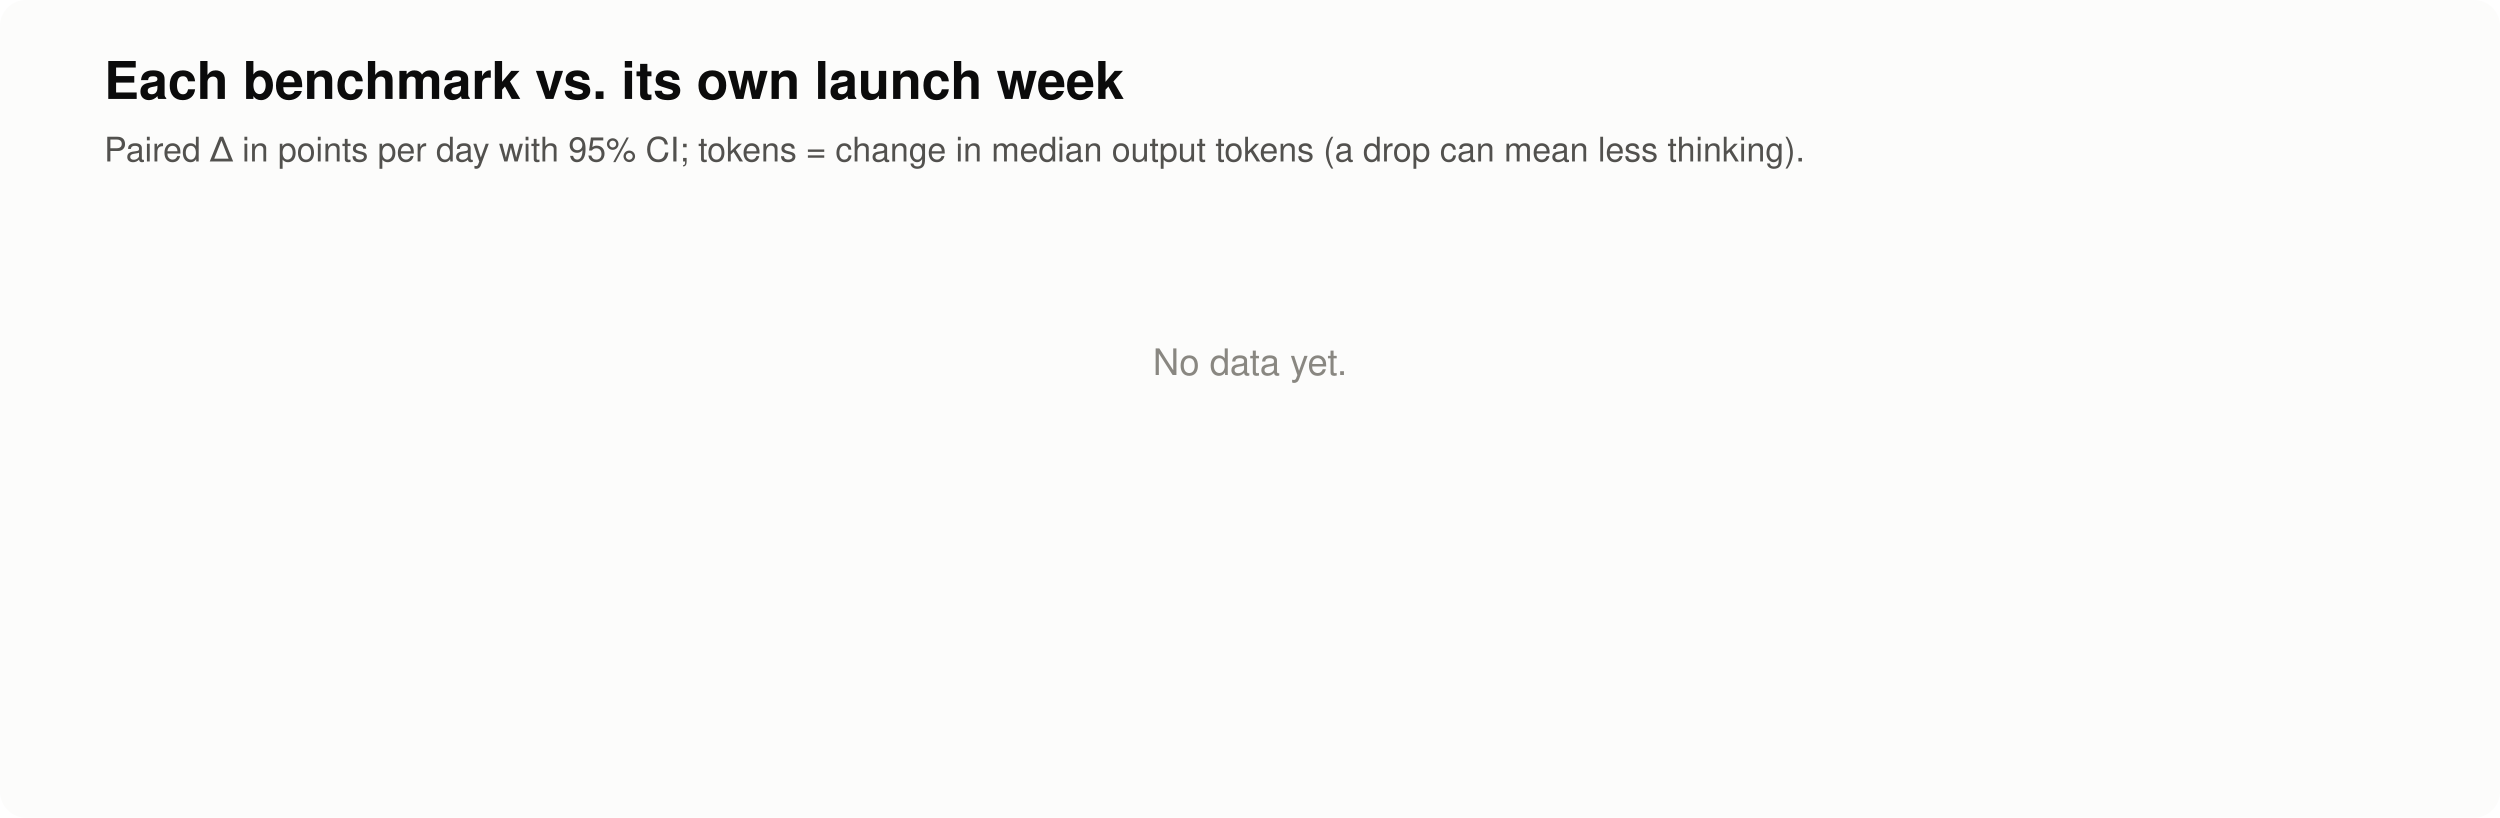
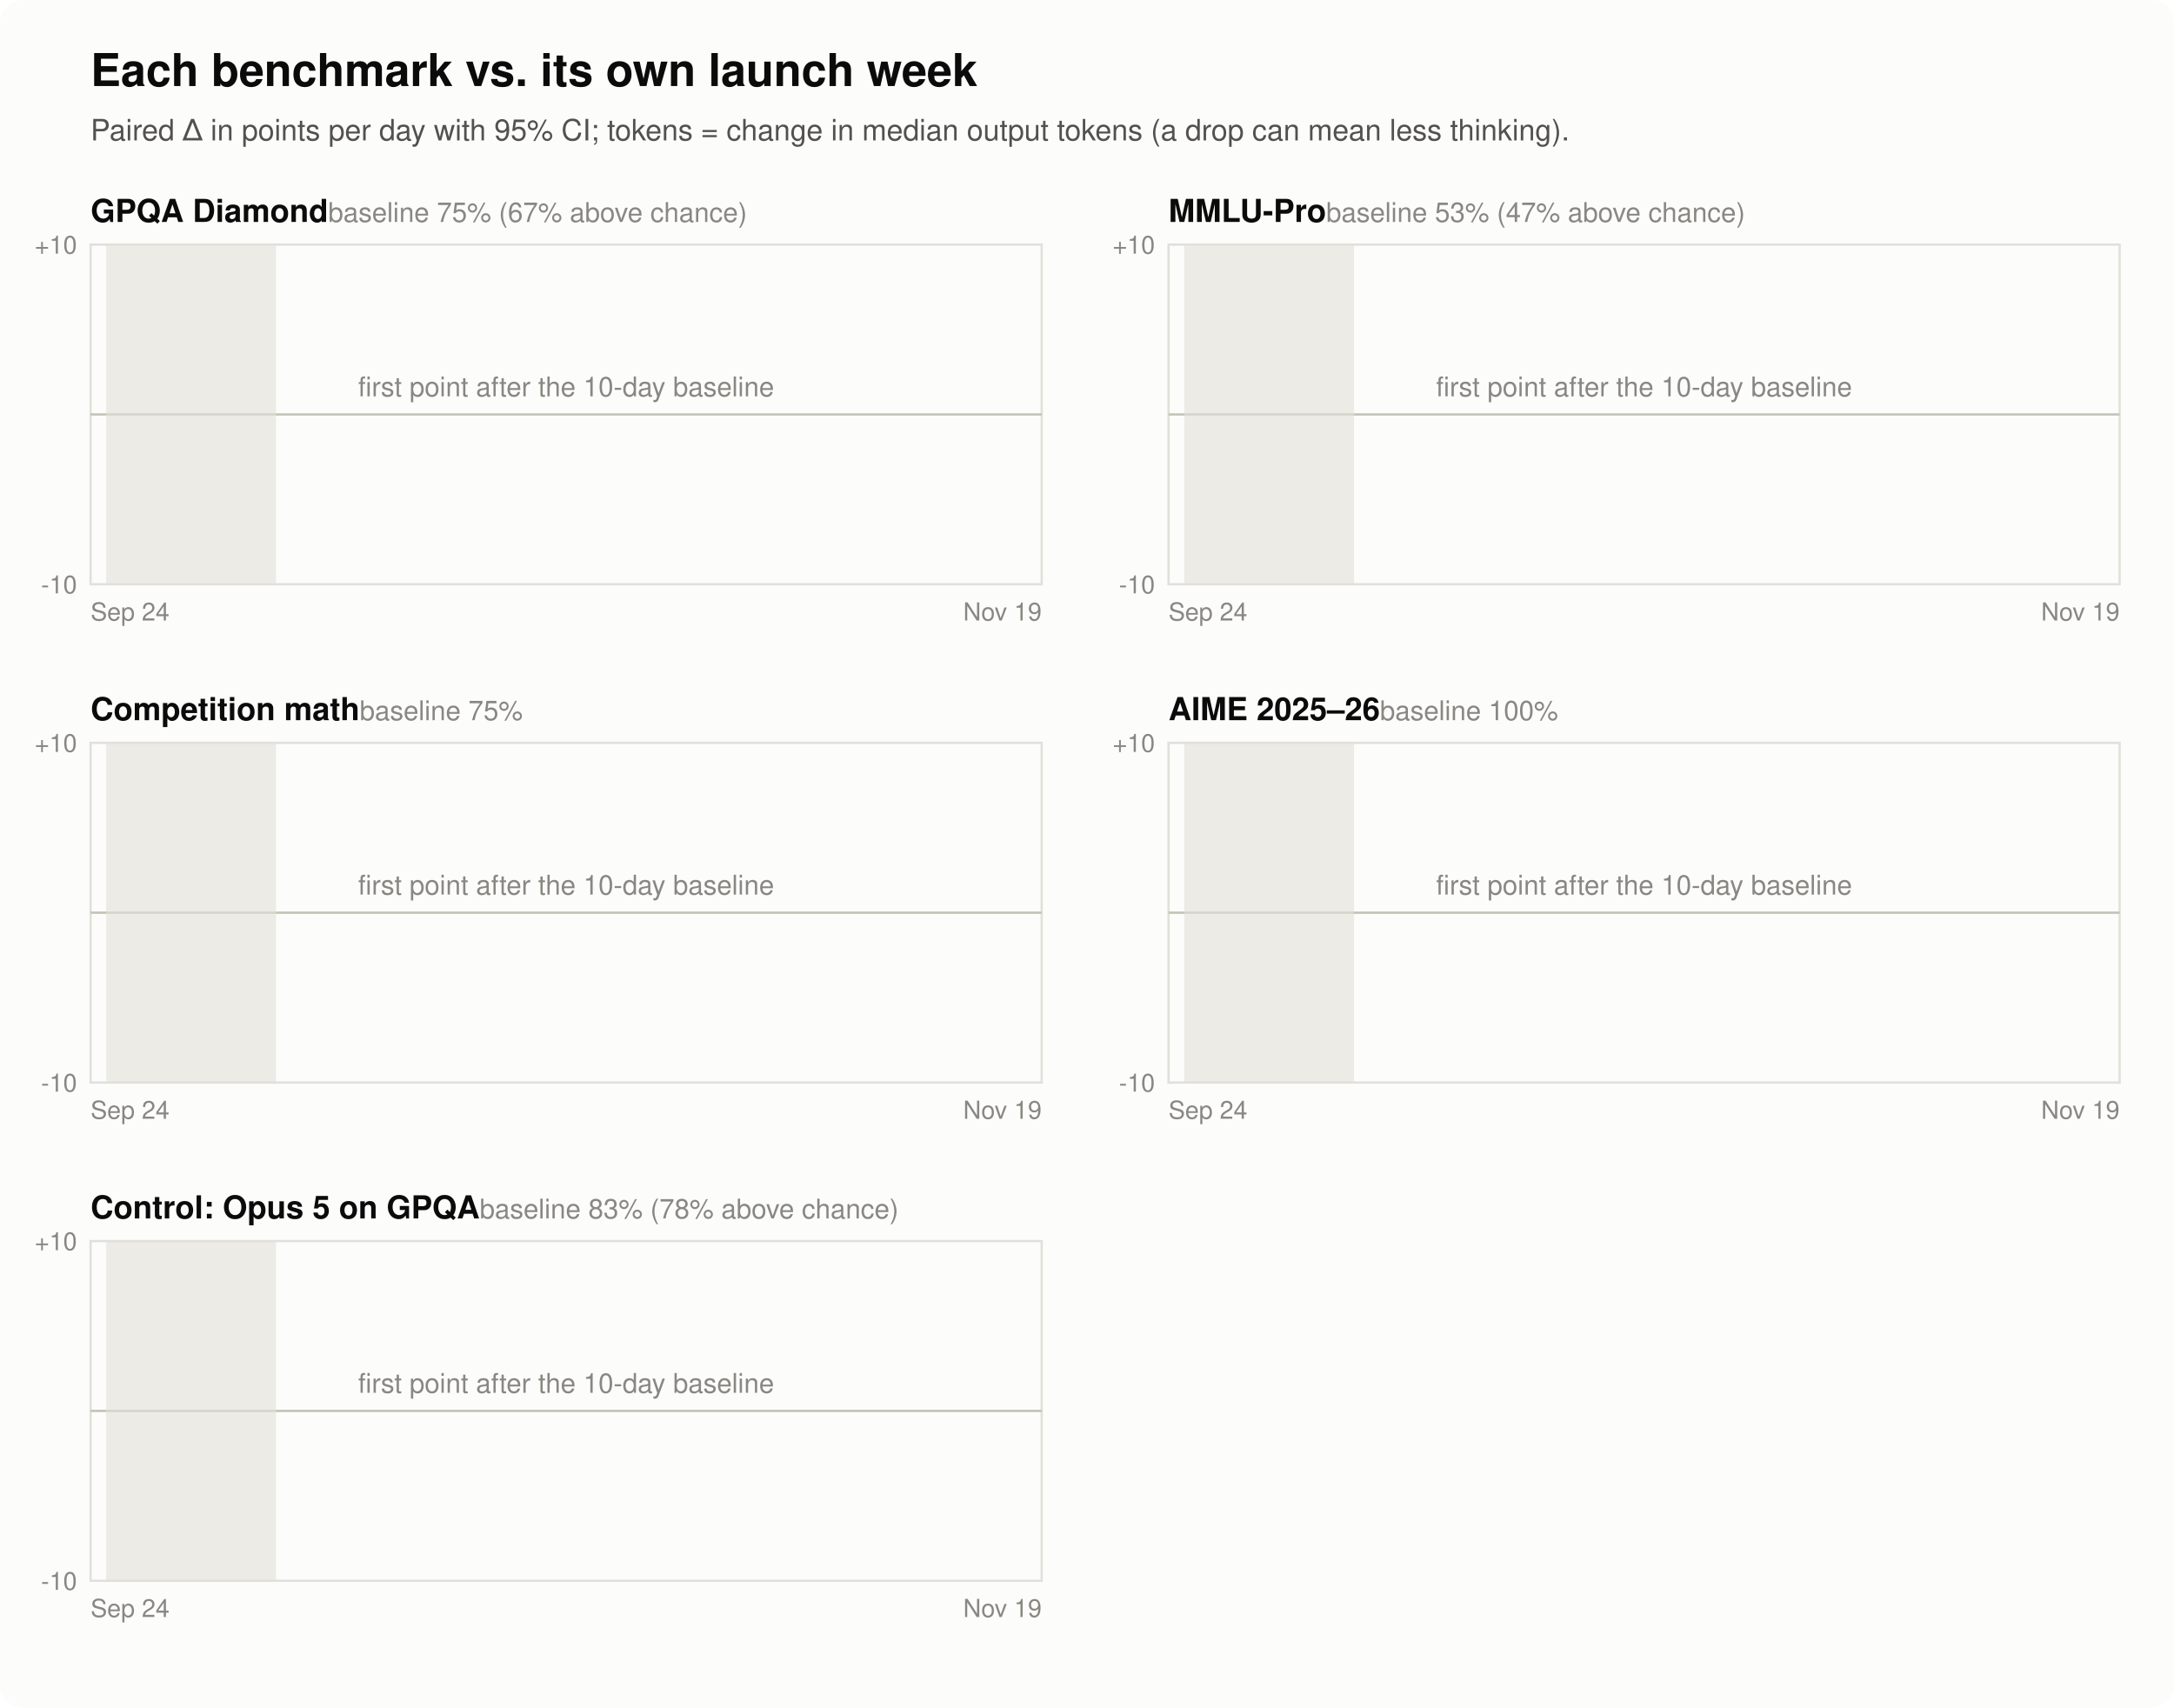
- <svg xmlns="http://www.w3.org/2000/svg" width="960" height="314" viewBox="0 0 960 314" font-family="-apple-system, Segoe UI, Helvetica, Arial, sans-serif" role="img" aria-labelledby="ft fd">
-   <rect width="960" height="314" rx="10" fill="#fcfcfb" />
+ <svg xmlns="http://www.w3.org/2000/svg" width="960" height="754" viewBox="0 0 960 754" font-family="-apple-system, Segoe UI, Helvetica, Arial, sans-serif" role="img" aria-labelledby="ft fd">
+   <rect width="960" height="754" rx="10" fill="#fcfcfb" />
  <text x="40" y="38" fill="#0b0b0b" font-size="20" font-weight="600">Each benchmark vs. its own launch week</text>
  <text x="40" y="62" fill="#52514e" font-size="13">Paired Δ in points per day with 95% CI; tokens = change in median output tokens (a drop can mean less thinking).</text>
-   <text x="480.0" y="144" text-anchor="middle" fill="#898781" font-size="14">No data yet.</text>
+   <text x="40" y="98" fill="#0b0b0b" font-size="14" font-weight="600">GPQA Diamond<tspan fill="#898781" font-weight="400" font-size="12">  baseline 75% (67% above chance)</tspan>
+   </text>
+   <rect x="40" y="108" width="420" height="150" fill="none" stroke="#e1e0d9" />
+   <line x1="40" y1="183.0" x2="460" y2="183.0" stroke="#c3c2b7" />
+   <text x="34" y="262.0" text-anchor="end" fill="#898781" font-size="11">-10</text>
+   <text x="34" y="112.0" text-anchor="end" fill="#898781" font-size="11">+10</text>
+   <rect x="46.9" y="108" width="75.0" height="150" fill="#e1e0d9" opacity="0.6" />
+   <text x="40" y="274" fill="#898781" font-size="11">Sep 24</text>
+   <text x="460" y="274" text-anchor="end" fill="#898781" font-size="11">Nov 19</text>
+   <text x="250.0" y="175.0" text-anchor="middle" fill="#898781" font-size="12">first point after the 10-day baseline</text>
+   <text x="516" y="98" fill="#0b0b0b" font-size="14" font-weight="600">MMLU-Pro<tspan fill="#898781" font-weight="400" font-size="12">  baseline 53% (47% above chance)</tspan>
+   </text>
+   <rect x="516" y="108" width="420" height="150" fill="none" stroke="#e1e0d9" />
+   <line x1="516" y1="183.0" x2="936" y2="183.0" stroke="#c3c2b7" />
+   <text x="510" y="262.0" text-anchor="end" fill="#898781" font-size="11">-10</text>
+   <text x="510" y="112.0" text-anchor="end" fill="#898781" font-size="11">+10</text>
+   <rect x="522.9" y="108" width="75.0" height="150" fill="#e1e0d9" opacity="0.6" />
+   <text x="516" y="274" fill="#898781" font-size="11">Sep 24</text>
+   <text x="936" y="274" text-anchor="end" fill="#898781" font-size="11">Nov 19</text>
+   <text x="726.0" y="175.0" text-anchor="middle" fill="#898781" font-size="12">first point after the 10-day baseline</text>
+   <text x="40" y="318" fill="#0b0b0b" font-size="14" font-weight="600">Competition math<tspan fill="#898781" font-weight="400" font-size="12">  baseline 75%</tspan>
+   </text>
+   <rect x="40" y="328" width="420" height="150" fill="none" stroke="#e1e0d9" />
+   <line x1="40" y1="403.0" x2="460" y2="403.0" stroke="#c3c2b7" />
+   <text x="34" y="482.0" text-anchor="end" fill="#898781" font-size="11">-10</text>
+   <text x="34" y="332.0" text-anchor="end" fill="#898781" font-size="11">+10</text>
+   <rect x="46.9" y="328" width="75.0" height="150" fill="#e1e0d9" opacity="0.6" />
+   <text x="40" y="494" fill="#898781" font-size="11">Sep 24</text>
+   <text x="460" y="494" text-anchor="end" fill="#898781" font-size="11">Nov 19</text>
+   <text x="250.0" y="395.0" text-anchor="middle" fill="#898781" font-size="12">first point after the 10-day baseline</text>
+   <text x="516" y="318" fill="#0b0b0b" font-size="14" font-weight="600">AIME 2025–26<tspan fill="#898781" font-weight="400" font-size="12">  baseline 100%</tspan>
+   </text>
+   <rect x="516" y="328" width="420" height="150" fill="none" stroke="#e1e0d9" />
+   <line x1="516" y1="403.0" x2="936" y2="403.0" stroke="#c3c2b7" />
+   <text x="510" y="482.0" text-anchor="end" fill="#898781" font-size="11">-10</text>
+   <text x="510" y="332.0" text-anchor="end" fill="#898781" font-size="11">+10</text>
+   <rect x="522.9" y="328" width="75.0" height="150" fill="#e1e0d9" opacity="0.6" />
+   <text x="516" y="494" fill="#898781" font-size="11">Sep 24</text>
+   <text x="936" y="494" text-anchor="end" fill="#898781" font-size="11">Nov 19</text>
+   <text x="726.0" y="395.0" text-anchor="middle" fill="#898781" font-size="12">first point after the 10-day baseline</text>
+   <text x="40" y="538" fill="#0b0b0b" font-size="14" font-weight="600">Control: Opus 5 on GPQA<tspan fill="#898781" font-weight="400" font-size="12">  baseline 83% (78% above chance)</tspan>
+   </text>
+   <rect x="40" y="548" width="420" height="150" fill="none" stroke="#e1e0d9" />
+   <line x1="40" y1="623.0" x2="460" y2="623.0" stroke="#c3c2b7" />
+   <text x="34" y="702.0" text-anchor="end" fill="#898781" font-size="11">-10</text>
+   <text x="34" y="552.0" text-anchor="end" fill="#898781" font-size="11">+10</text>
+   <rect x="46.9" y="548" width="75.0" height="150" fill="#e1e0d9" opacity="0.6" />
+   <text x="40" y="714" fill="#898781" font-size="11">Sep 24</text>
+   <text x="460" y="714" text-anchor="end" fill="#898781" font-size="11">Nov 19</text>
+   <text x="250.0" y="615.0" text-anchor="middle" fill="#898781" font-size="12">first point after the 10-day baseline</text>
</svg>
